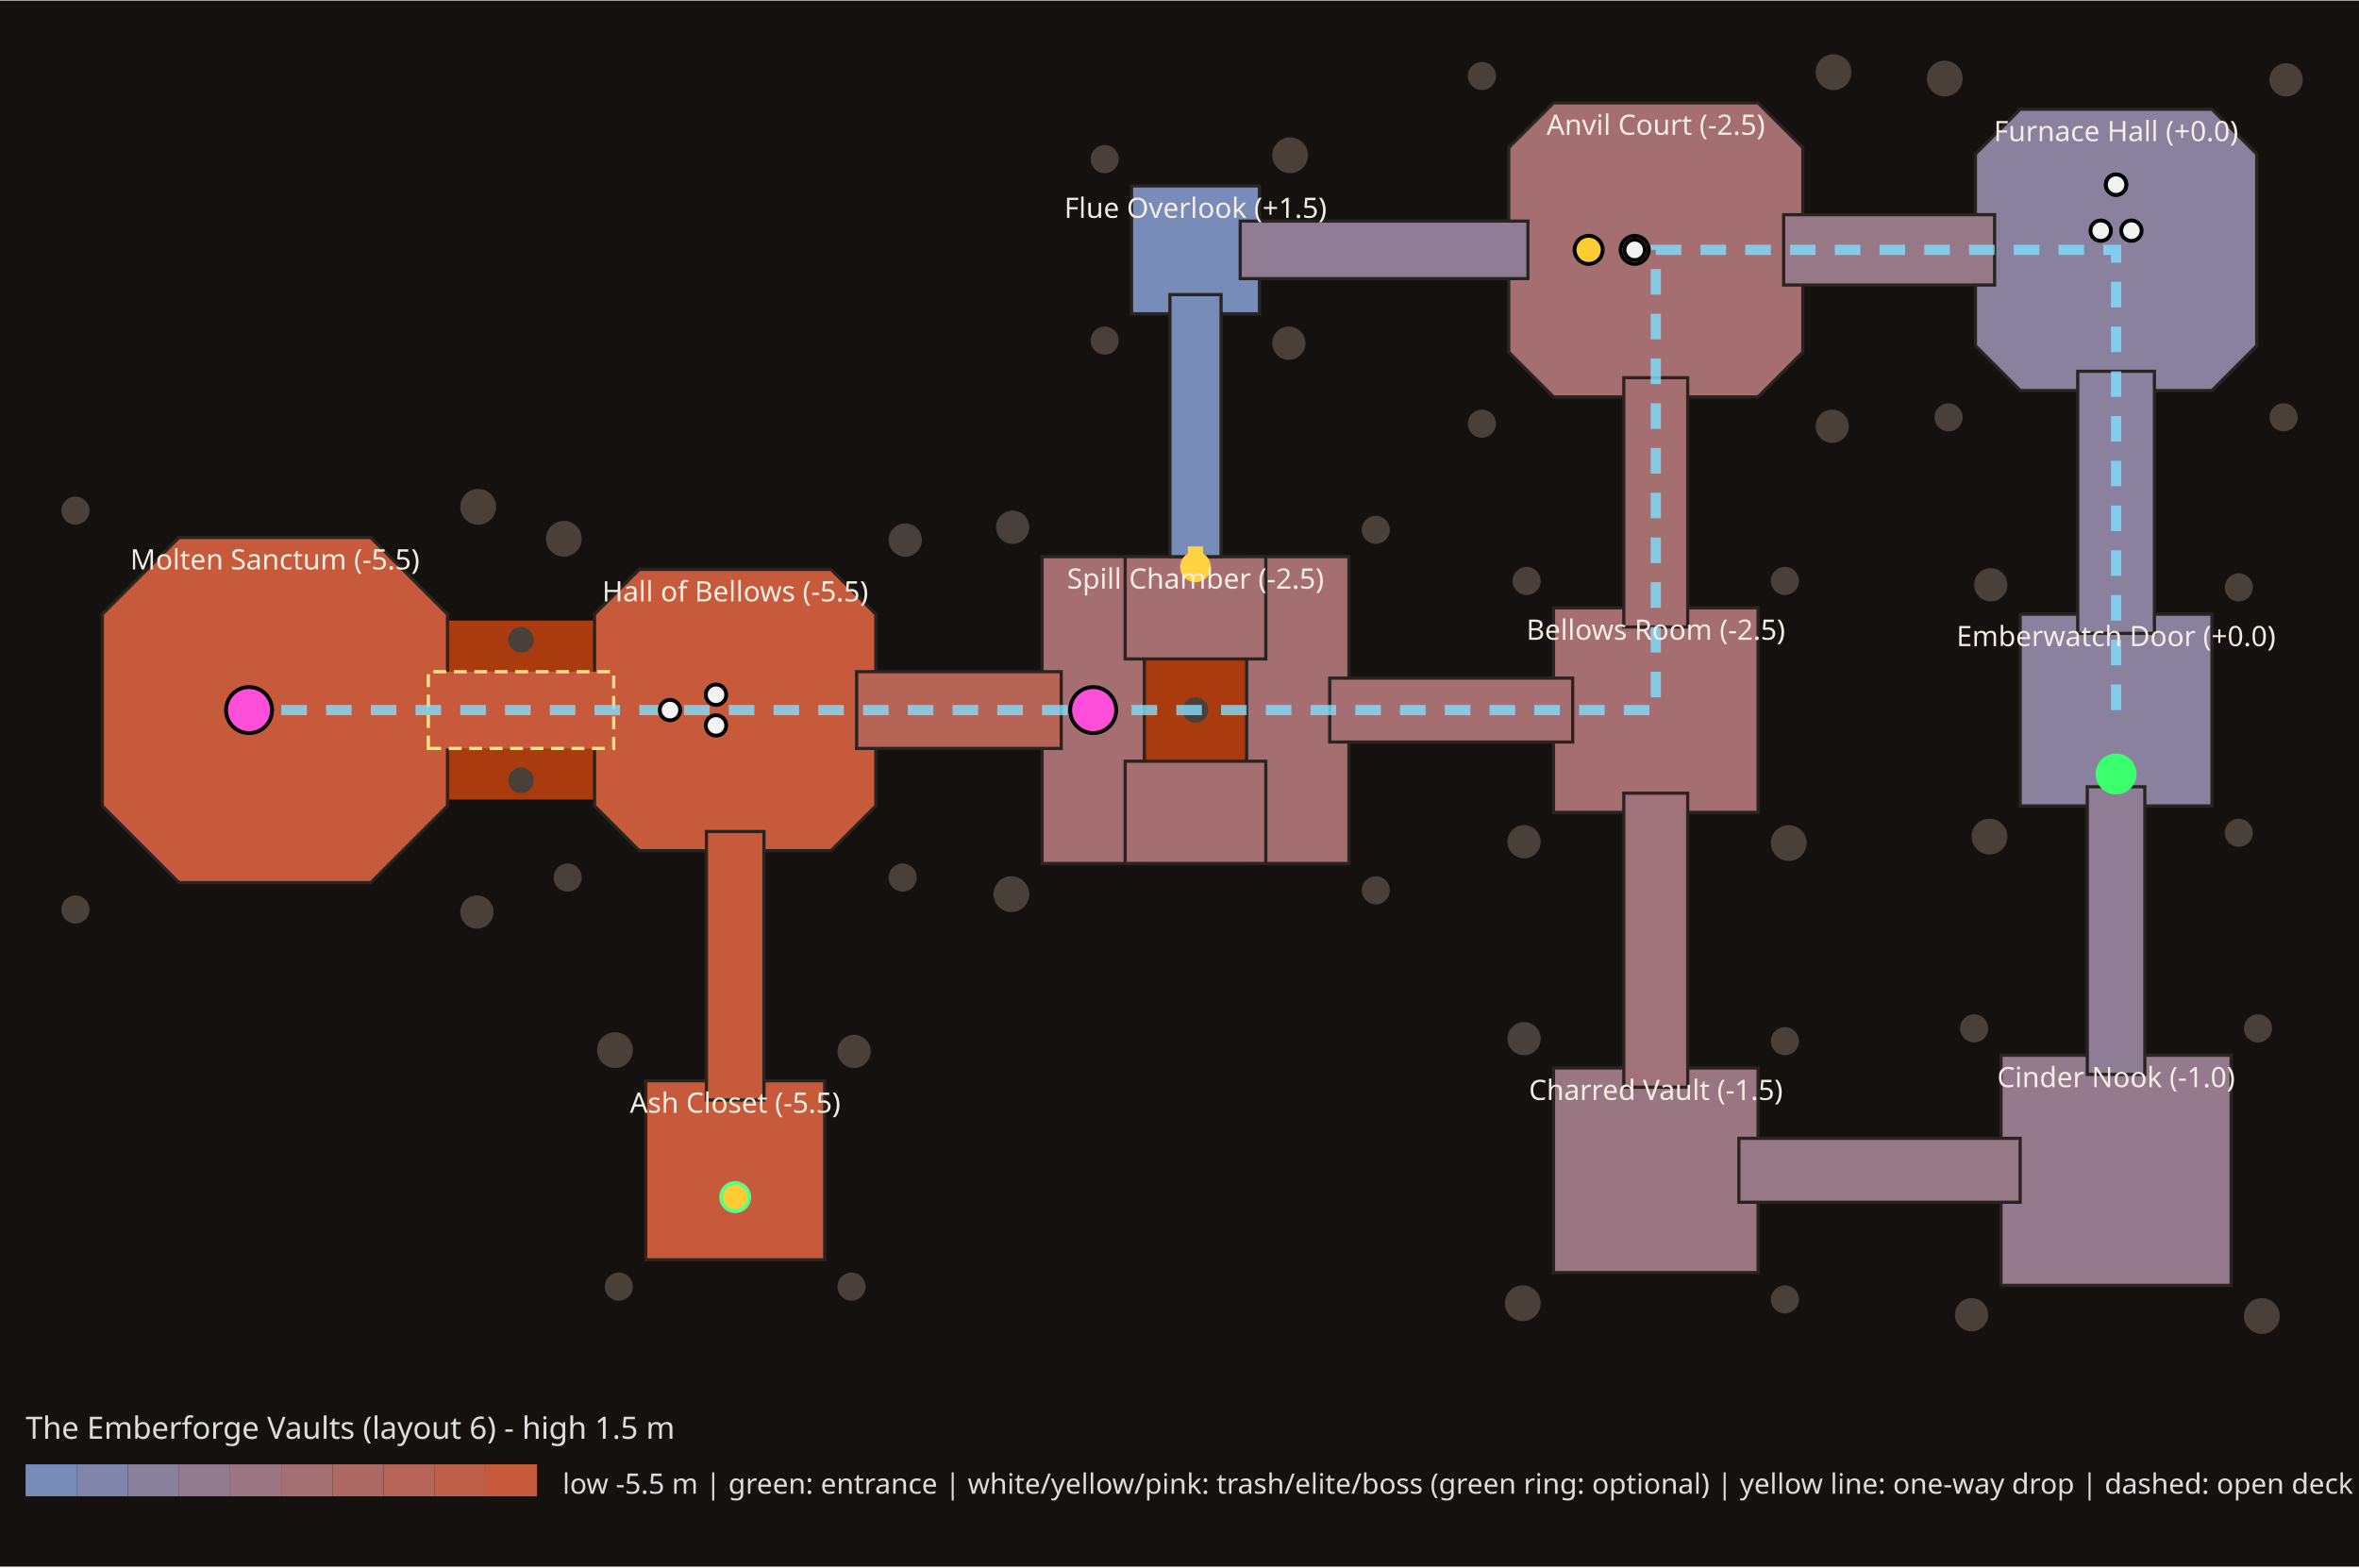
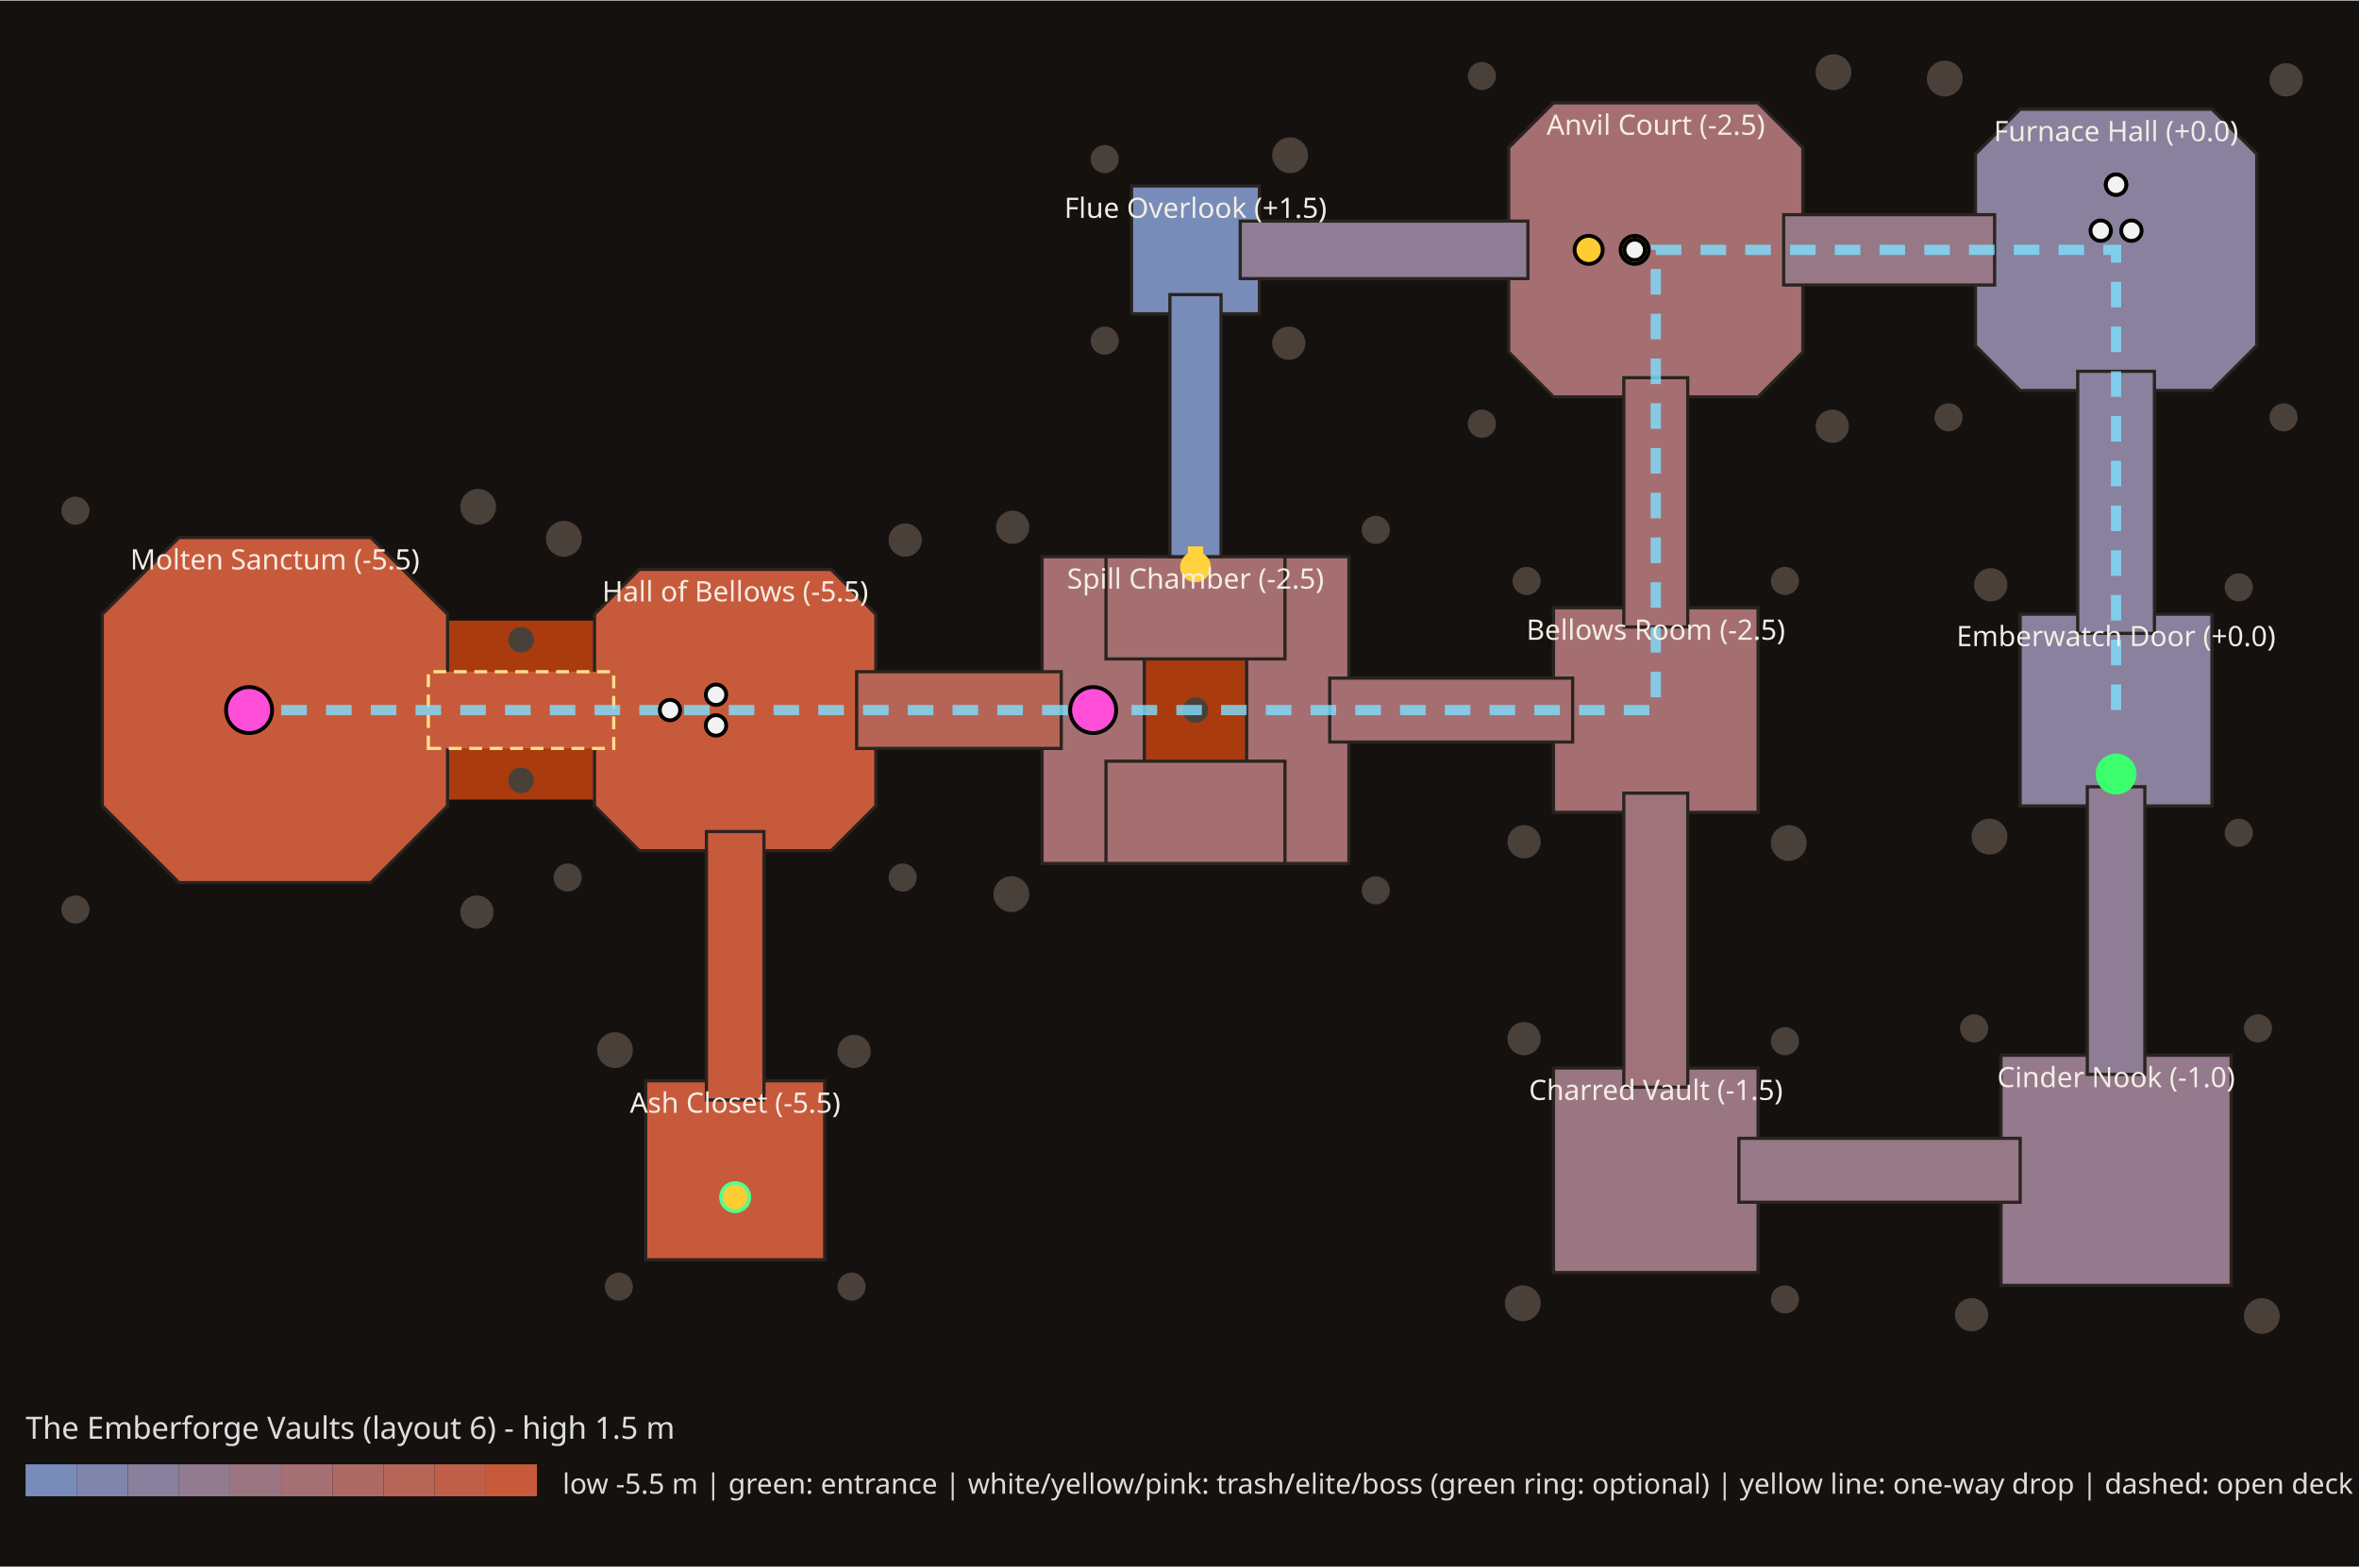
<svg xmlns="http://www.w3.org/2000/svg" viewBox="0 0 184.5 122.5" width="900" height="598" font-family="sans-serif">
  <rect x="0" y="0" width="184.5" height="122.5" fill="#14110f" />
  <polygon points="89.50,59.50 97.50,59.50 97.50,51.50 89.50,51.50" fill="#c4420f" opacity="0.85" />
  <polygon points="35.00,62.50 46.50,62.50 46.50,48.50 35.00,48.50" fill="#c4420f" opacity="0.85" />
  <polygon points="68.50,63.00 68.50,48.00 65.00,44.50 50.00,44.50 46.50,48.00 46.50,63.00 50.00,66.50 65.00,66.50" fill="rgb(200,90,60)" stroke="#2a2420" stroke-width="0.25" />
  <polygon points="35.00,63.00 35.00,48.00 29.00,42.00 14.00,42.00 8.00,48.00 8.00,63.00 14.00,69.00 29.00,69.00" fill="rgb(200,90,60)" stroke="#2a2420" stroke-width="0.25" />
  <polygon points="50.50,98.50 64.50,98.50 64.50,84.50 50.50,84.50" fill="rgb(200,90,60)" stroke="#2a2420" stroke-width="0.25" />
  <polygon points="33.50,58.50 48.00,58.50 48.00,52.50 33.50,52.50" fill="rgb(200,90,60)" stroke="#ffe08a" stroke-width="0.25" stroke-dasharray="1,0.6" />
  <polygon points="55.25,86.00 59.75,86.00 59.75,65.00 55.25,65.00" fill="rgb(200,90,60)" stroke="#2a2420" stroke-width="0.25" />
  <polygon points="141.00,27.50 141.00,11.50 137.50,8.00 121.50,8.00 118.00,11.50 118.00,27.50 121.50,31.00 137.50,31.00" fill="rgb(165,111,113)" stroke="#2a2420" stroke-width="0.25" />
  <polygon points="121.50,63.50 137.50,63.50 137.50,47.50 121.50,47.50" fill="rgb(165,111,113)" stroke="#2a2420" stroke-width="0.25" />
  <polygon points="81.50,67.50 89.50,67.50 89.50,43.50 81.50,43.50" fill="rgb(165,111,113)" stroke="#2a2420" stroke-width="0.25" />
  <polygon points="97.50,67.50 105.50,67.50 105.50,43.50 97.50,43.50" fill="rgb(165,111,113)" stroke="#2a2420" stroke-width="0.25" />
-   <polygon points="88.00,51.50 99.00,51.50 99.00,43.50 88.00,43.50" fill="rgb(165,111,113)" stroke="#2a2420" stroke-width="0.25" />
-   <polygon points="88.00,67.50 99.00,67.50 99.00,59.50 88.00,59.50" fill="rgb(165,111,113)" stroke="#2a2420" stroke-width="0.25" />
+   <polygon points="86.50,51.50 100.50,51.50 100.50,43.50 86.50,43.50" fill="rgb(165,111,113)" stroke="#2a2420" stroke-width="0.25" />
+   <polygon points="86.50,67.50 100.50,67.50 100.50,59.50 86.50,59.50" fill="rgb(165,111,113)" stroke="#2a2420" stroke-width="0.25" />
  <polygon points="127.00,49.00 132.00,49.00 132.00,29.50 127.00,29.50" fill="rgb(165,111,113)" stroke="#2a2420" stroke-width="0.25" />
  <polygon points="104.00,58.00 123.00,58.00 123.00,53.00 104.00,53.00" fill="rgb(165,111,113)" stroke="#2a2420" stroke-width="0.25" />
  <polygon points="67.00,58.50 83.00,58.50 83.00,52.50 67.00,52.50" fill="rgb(182,100,86)" stroke="#2a2420" stroke-width="0.25" />
  <polygon points="121.50,99.50 137.50,99.50 137.50,83.50 121.50,83.50" fill="rgb(154,118,131)" stroke="#2a2420" stroke-width="0.25" />
  <polygon points="127.00,85.00 132.00,85.00 132.00,62.00 127.00,62.00" fill="rgb(160,115,122)" stroke="#2a2420" stroke-width="0.25" />
  <polygon points="156.50,100.50 174.50,100.50 174.50,82.50 156.50,82.50" fill="rgb(148,122,140)" stroke="#2a2420" stroke-width="0.25" />
  <polygon points="136.00,94.00 158.00,94.00 158.00,89.00 136.00,89.00" fill="rgb(151,120,135)" stroke="#2a2420" stroke-width="0.25" />
  <polygon points="158.00,63.00 173.00,63.00 173.00,48.00 158.00,48.00" fill="rgb(137,129,158)" stroke="#2a2420" stroke-width="0.25" />
  <polygon points="176.50,27.00 176.50,12.00 173.00,8.50 158.00,8.50 154.50,12.00 154.50,27.00 158.00,30.50 173.00,30.50" fill="rgb(137,129,158)" stroke="#2a2420" stroke-width="0.25" />
  <polygon points="162.50,49.50 168.50,49.50 168.50,29.00 162.50,29.00" fill="rgb(137,129,158)" stroke="#2a2420" stroke-width="0.25" />
  <polygon points="139.50,22.25 156.00,22.25 156.00,16.75 139.50,16.75" fill="rgb(151,120,135)" stroke="#2a2420" stroke-width="0.25" />
  <polygon points="163.25,84.00 167.75,84.00 167.75,61.50 163.25,61.50" fill="rgb(142,125,149)" stroke="#2a2420" stroke-width="0.25" />
  <polygon points="88.50,24.50 98.50,24.50 98.50,14.50 88.50,14.50" fill="rgb(120,140,185)" stroke="#2a2420" stroke-width="0.25" />
  <polygon points="97.00,21.75 119.50,21.75 119.50,17.25 97.00,17.25" fill="rgb(142,125,149)" stroke="#2a2420" stroke-width="0.25" />
  <polygon points="91.50,43.50 95.50,43.50 95.50,23.00 91.50,23.00" fill="rgb(120,140,185)" stroke="#2a2420" stroke-width="0.25" />
  <circle cx="175.10" cy="45.90" r="1.10" fill="#4a403a" />
  <circle cx="155.70" cy="45.70" r="1.30" fill="#4a403a" />
  <circle cx="155.60" cy="65.40" r="1.40" fill="#4a403a" />
  <circle cx="175.10" cy="65.10" r="1.10" fill="#4a403a" />
  <circle cx="178.80" cy="6.20" r="1.30" fill="#4a403a" />
  <circle cx="152.10" cy="6.10" r="1.40" fill="#4a403a" />
  <circle cx="152.40" cy="32.60" r="1.10" fill="#4a403a" />
  <circle cx="178.60" cy="32.60" r="1.10" fill="#4a403a" />
  <circle cx="143.40" cy="5.60" r="1.40" fill="#4a403a" />
  <circle cx="115.90" cy="5.90" r="1.10" fill="#4a403a" />
  <circle cx="115.90" cy="33.10" r="1.10" fill="#4a403a" />
  <circle cx="143.30" cy="33.30" r="1.30" fill="#4a403a" />
  <circle cx="139.60" cy="45.40" r="1.10" fill="#4a403a" />
  <circle cx="119.40" cy="45.40" r="1.10" fill="#4a403a" />
  <circle cx="119.20" cy="65.80" r="1.30" fill="#4a403a" />
  <circle cx="139.90" cy="65.90" r="1.40" fill="#4a403a" />
  <circle cx="93.50" cy="55.50" r="1.00" fill="#4a403a" />
  <circle cx="107.60" cy="41.40" r="1.10" fill="#4a403a" />
  <circle cx="79.20" cy="41.20" r="1.30" fill="#4a403a" />
  <circle cx="79.10" cy="69.90" r="1.40" fill="#4a403a" />
  <circle cx="107.60" cy="69.60" r="1.10" fill="#4a403a" />
  <circle cx="70.80" cy="42.20" r="1.30" fill="#4a403a" />
  <circle cx="44.10" cy="42.10" r="1.40" fill="#4a403a" />
  <circle cx="44.40" cy="68.60" r="1.10" fill="#4a403a" />
  <circle cx="70.60" cy="68.60" r="1.10" fill="#4a403a" />
  <circle cx="37.40" cy="39.60" r="1.40" fill="#4a403a" />
  <circle cx="5.90" cy="39.90" r="1.10" fill="#4a403a" />
  <circle cx="5.90" cy="71.10" r="1.10" fill="#4a403a" />
  <circle cx="37.30" cy="71.30" r="1.30" fill="#4a403a" />
  <circle cx="176.60" cy="80.40" r="1.10" fill="#4a403a" />
  <circle cx="154.40" cy="80.40" r="1.10" fill="#4a403a" />
  <circle cx="154.20" cy="102.80" r="1.30" fill="#4a403a" />
  <circle cx="176.90" cy="102.90" r="1.40" fill="#4a403a" />
  <circle cx="139.60" cy="81.40" r="1.10" fill="#4a403a" />
  <circle cx="119.20" cy="81.20" r="1.30" fill="#4a403a" />
  <circle cx="119.10" cy="101.90" r="1.40" fill="#4a403a" />
  <circle cx="139.60" cy="101.60" r="1.10" fill="#4a403a" />
  <circle cx="66.80" cy="82.20" r="1.30" fill="#4a403a" />
  <circle cx="48.10" cy="82.10" r="1.40" fill="#4a403a" />
  <circle cx="48.40" cy="100.60" r="1.10" fill="#4a403a" />
  <circle cx="66.60" cy="100.60" r="1.10" fill="#4a403a" />
  <circle cx="100.90" cy="12.10" r="1.40" fill="#4a403a" />
  <circle cx="86.40" cy="12.40" r="1.10" fill="#4a403a" />
  <circle cx="86.40" cy="26.60" r="1.10" fill="#4a403a" />
  <circle cx="100.80" cy="26.80" r="1.30" fill="#4a403a" />
  <circle cx="40.75" cy="50.00" r="1.00" fill="#4a403a" />
  <circle cx="40.75" cy="61.00" r="1.00" fill="#4a403a" />
  <line x1="93.50" y1="42.70" x2="93.50" y2="44.30" stroke="#ffd23f" stroke-width="1.2" />
  <circle cx="93.50" cy="44.30" r="1.2" fill="#ffd23f" />
  <polyline points="165.50,55.50 165.50,19.50 129.50,19.50 129.50,55.50 93.50,55.50 57.50,55.50 21.50,55.50" fill="none" stroke="#7fe0ff" stroke-width="0.8" stroke-dasharray="2,1.5" opacity="0.8" />
  <text x="165.50" y="50.50" font-size="2.2" fill="#f4ede4" text-anchor="middle">Emberwatch Door (+0.0)</text>
  <text x="165.50" y="11.00" font-size="2.2" fill="#f4ede4" text-anchor="middle">Furnace Hall (+0.0)</text>
  <text x="129.50" y="10.50" font-size="2.2" fill="#f4ede4" text-anchor="middle">Anvil Court (-2.5)</text>
  <text x="129.50" y="50.00" font-size="2.2" fill="#f4ede4" text-anchor="middle">Bellows Room (-2.5)</text>
  <text x="93.50" y="46.00" font-size="2.2" fill="#f4ede4" text-anchor="middle">Spill Chamber (-2.5)</text>
  <text x="57.50" y="47.00" font-size="2.2" fill="#f4ede4" text-anchor="middle">Hall of Bellows (-5.5)</text>
  <text x="21.50" y="44.50" font-size="2.2" fill="#f4ede4" text-anchor="middle">Molten Sanctum (-5.5)</text>
  <text x="165.50" y="85.00" font-size="2.2" fill="#f4ede4" text-anchor="middle">Cinder Nook (-1.0)</text>
  <text x="129.50" y="86.00" font-size="2.2" fill="#f4ede4" text-anchor="middle">Charred Vault (-1.5)</text>
  <text x="57.50" y="87.00" font-size="2.2" fill="#f4ede4" text-anchor="middle">Ash Closet (-5.5)</text>
  <text x="93.50" y="17.00" font-size="2.2" fill="#f4ede4" text-anchor="middle">Flue Overlook (+1.5)</text>
  <circle cx="166.70" cy="18.00" r="0.8" fill="#f2f2f2" stroke="#000" stroke-width="0.3" />
  <circle cx="164.30" cy="18.00" r="0.8" fill="#f2f2f2" stroke="#000" stroke-width="0.3" />
  <circle cx="165.50" cy="14.40" r="0.8" fill="#f2f2f2" stroke="#000" stroke-width="0.3" />
  <circle cx="165.50" cy="14.40" r="0.8" fill="#f2f2f2" stroke="#000" stroke-width="0.3" />
  <circle cx="127.85" cy="19.50" r="1.1" fill="#ffcc33" stroke="#000" stroke-width="0.3" />
  <circle cx="127.85" cy="19.50" r="0.8" fill="#f2f2f2" stroke="#000" stroke-width="0.3" />
  <circle cx="124.25" cy="19.50" r="1.1" fill="#ffcc33" stroke="#000" stroke-width="0.3" />
  <circle cx="85.50" cy="55.50" r="1.8" fill="#ff4fd8" stroke="#000" stroke-width="0.3" />
  <circle cx="56.00" cy="54.30" r="0.8" fill="#f2f2f2" stroke="#000" stroke-width="0.3" />
  <circle cx="56.00" cy="56.70" r="0.8" fill="#f2f2f2" stroke="#000" stroke-width="0.3" />
  <circle cx="52.40" cy="55.50" r="0.8" fill="#f2f2f2" stroke="#000" stroke-width="0.3" />
  <circle cx="57.50" cy="93.60" r="1.1" fill="#ffcc33" stroke="#55ff88" stroke-width="0.3" />
  <circle cx="19.48" cy="55.50" r="1.8" fill="#ff4fd8" stroke="#000" stroke-width="0.3" />
  <circle cx="165.50" cy="60.50" r="1.6" fill="#3cff6e" />
  <text x="2" y="112.5" font-size="2.4" fill="#ddd">The Emberforge Vaults (layout 6) - high 1.5 m</text>
  <rect x="2.0" y="114.5" width="4" height="2.5" fill="rgb(120,140,185)" />
  <rect x="6.0" y="114.5" width="4" height="2.5" fill="rgb(128,134,171)" />
  <rect x="10.0" y="114.5" width="4" height="2.5" fill="rgb(137,128,157)" />
  <rect x="14.0" y="114.5" width="4" height="2.5" fill="rgb(146,123,143)" />
  <rect x="18.0" y="114.5" width="4" height="2.5" fill="rgb(155,117,129)" />
  <rect x="22.0" y="114.5" width="4" height="2.5" fill="rgb(164,112,115)" />
  <rect x="26.0" y="114.5" width="4" height="2.5" fill="rgb(173,106,101)" />
  <rect x="30.0" y="114.5" width="4" height="2.5" fill="rgb(182,101,87)" />
  <rect x="34.0" y="114.5" width="4" height="2.5" fill="rgb(191,95,73)" />
  <rect x="38.0" y="114.5" width="4" height="2.5" fill="rgb(200,90,60)" />
  <text x="44" y="116.8" font-size="2.2" fill="#ddd">low -5.5 m | green: entrance | white/yellow/pink: trash/elite/boss (green ring: optional) | yellow line: one-way drop | dashed: open deck | blue dashes: main route</text>
</svg>
